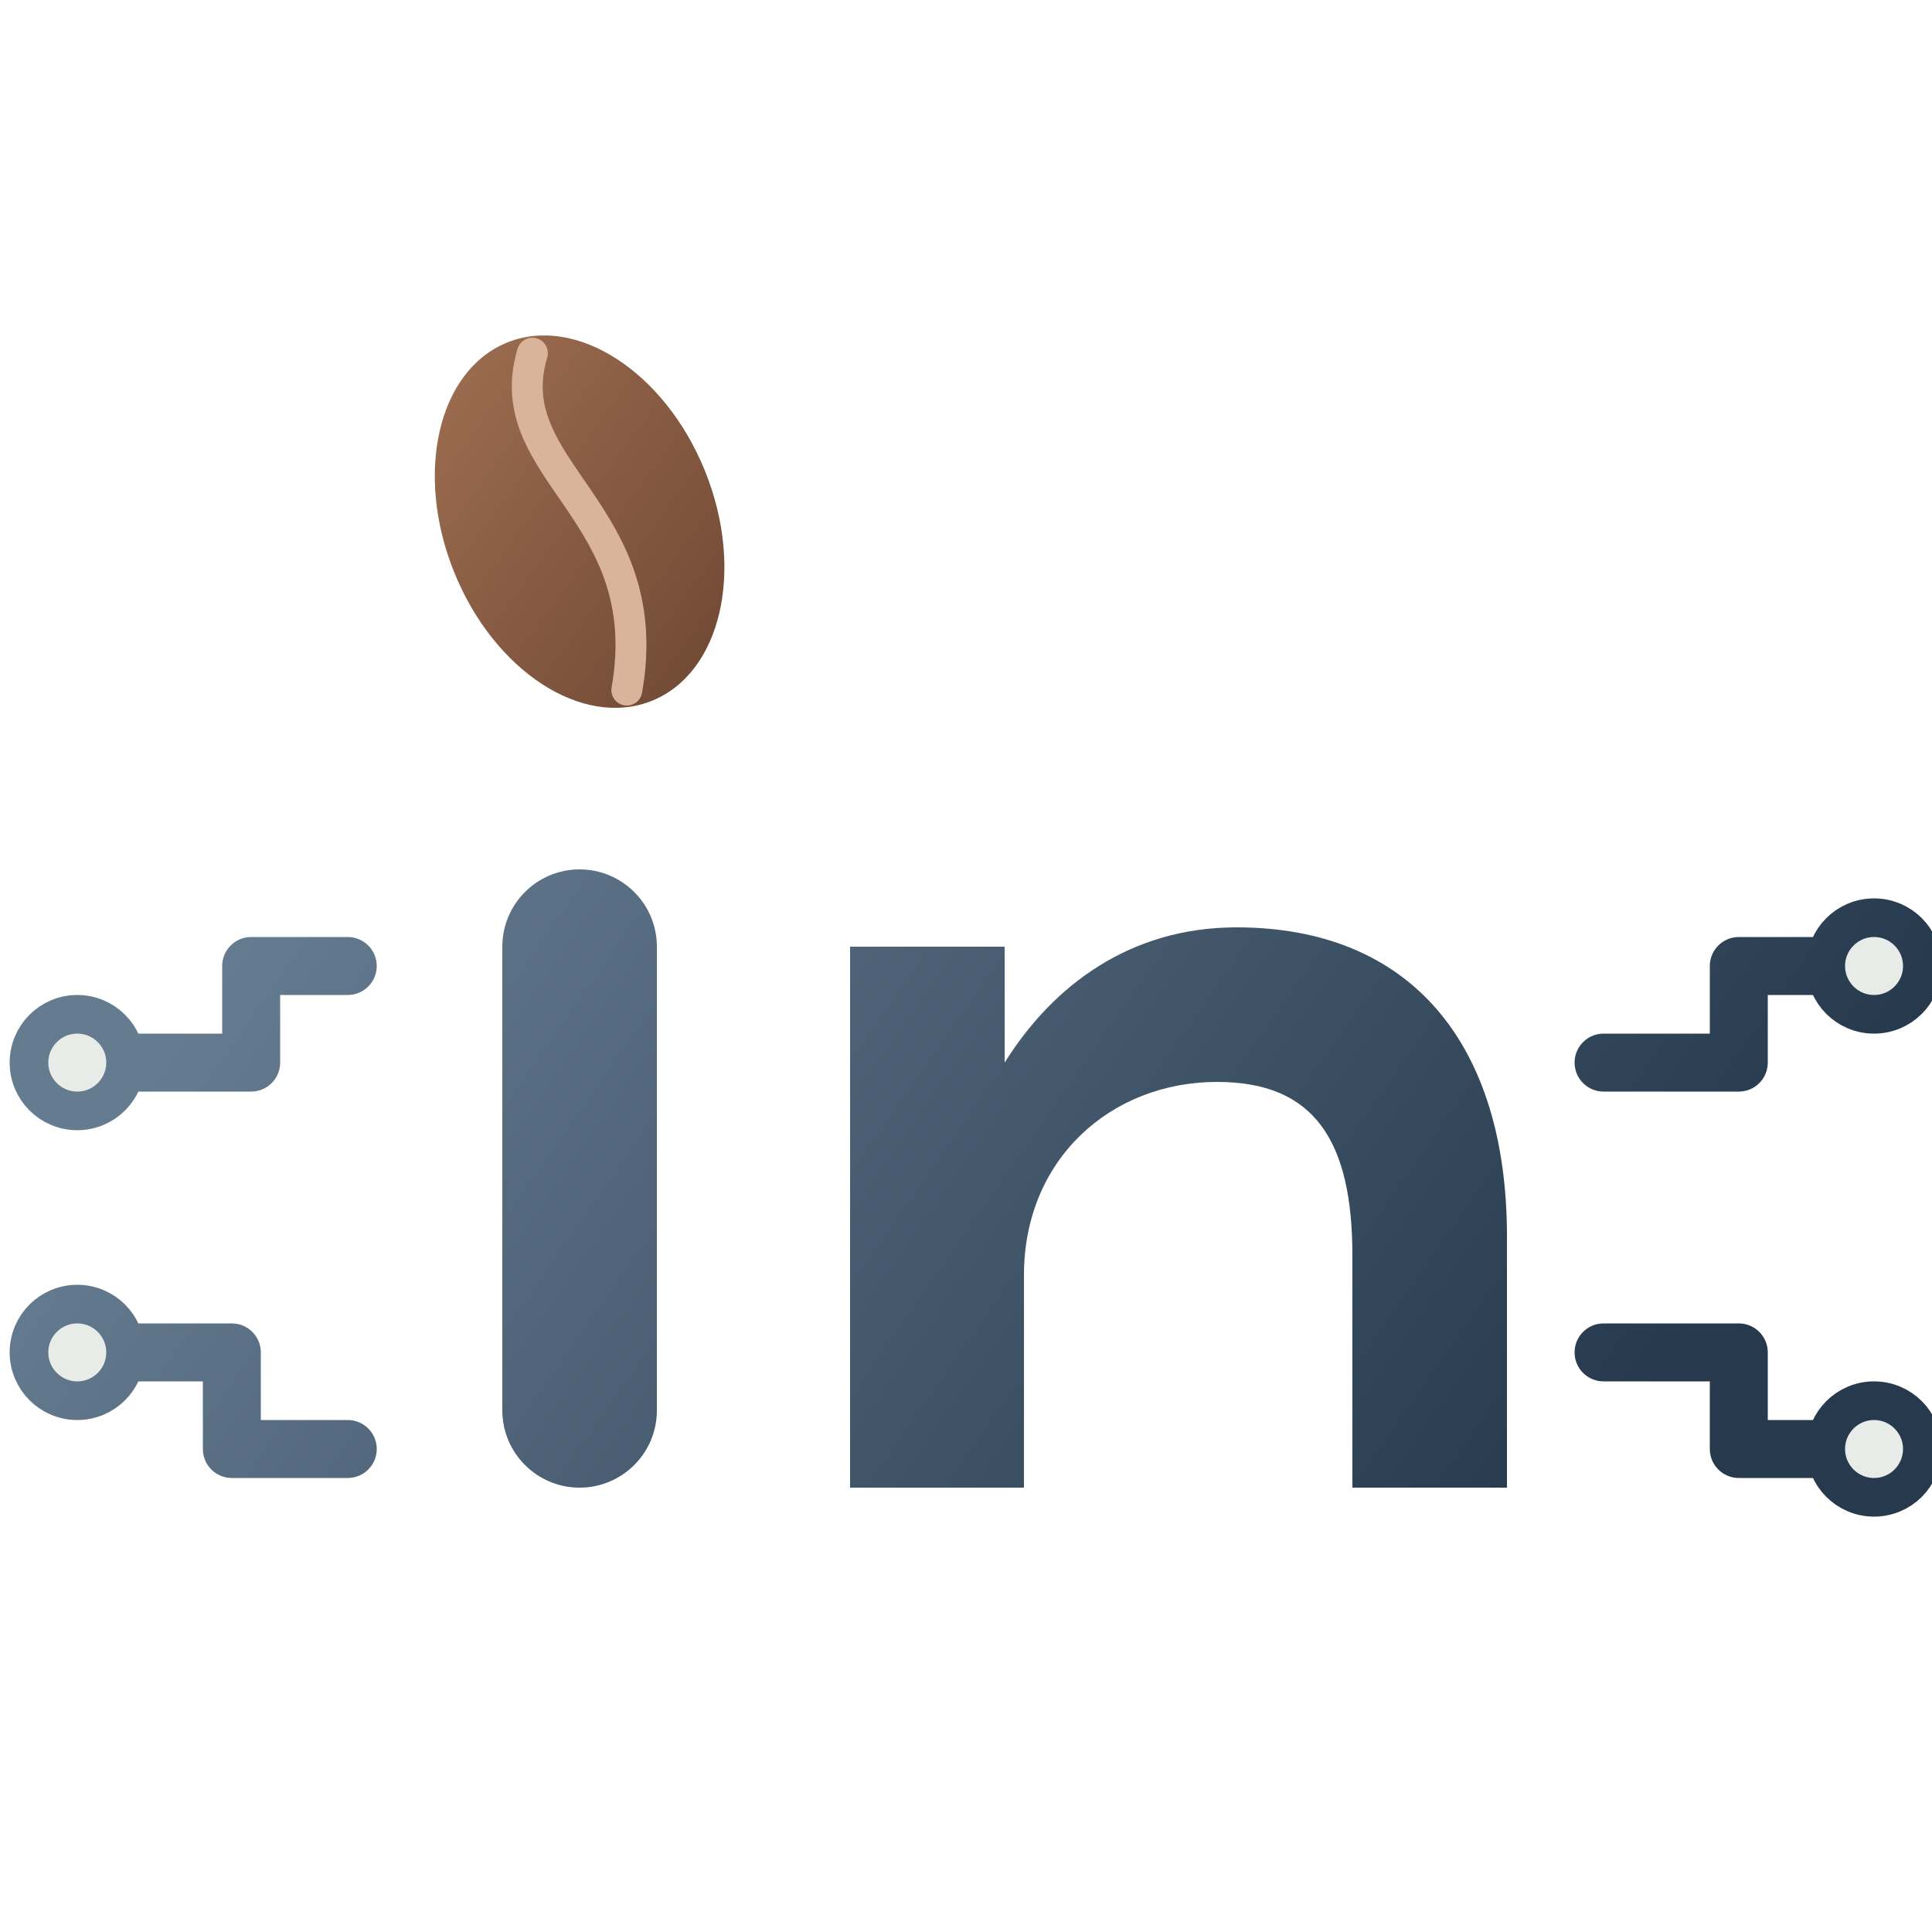
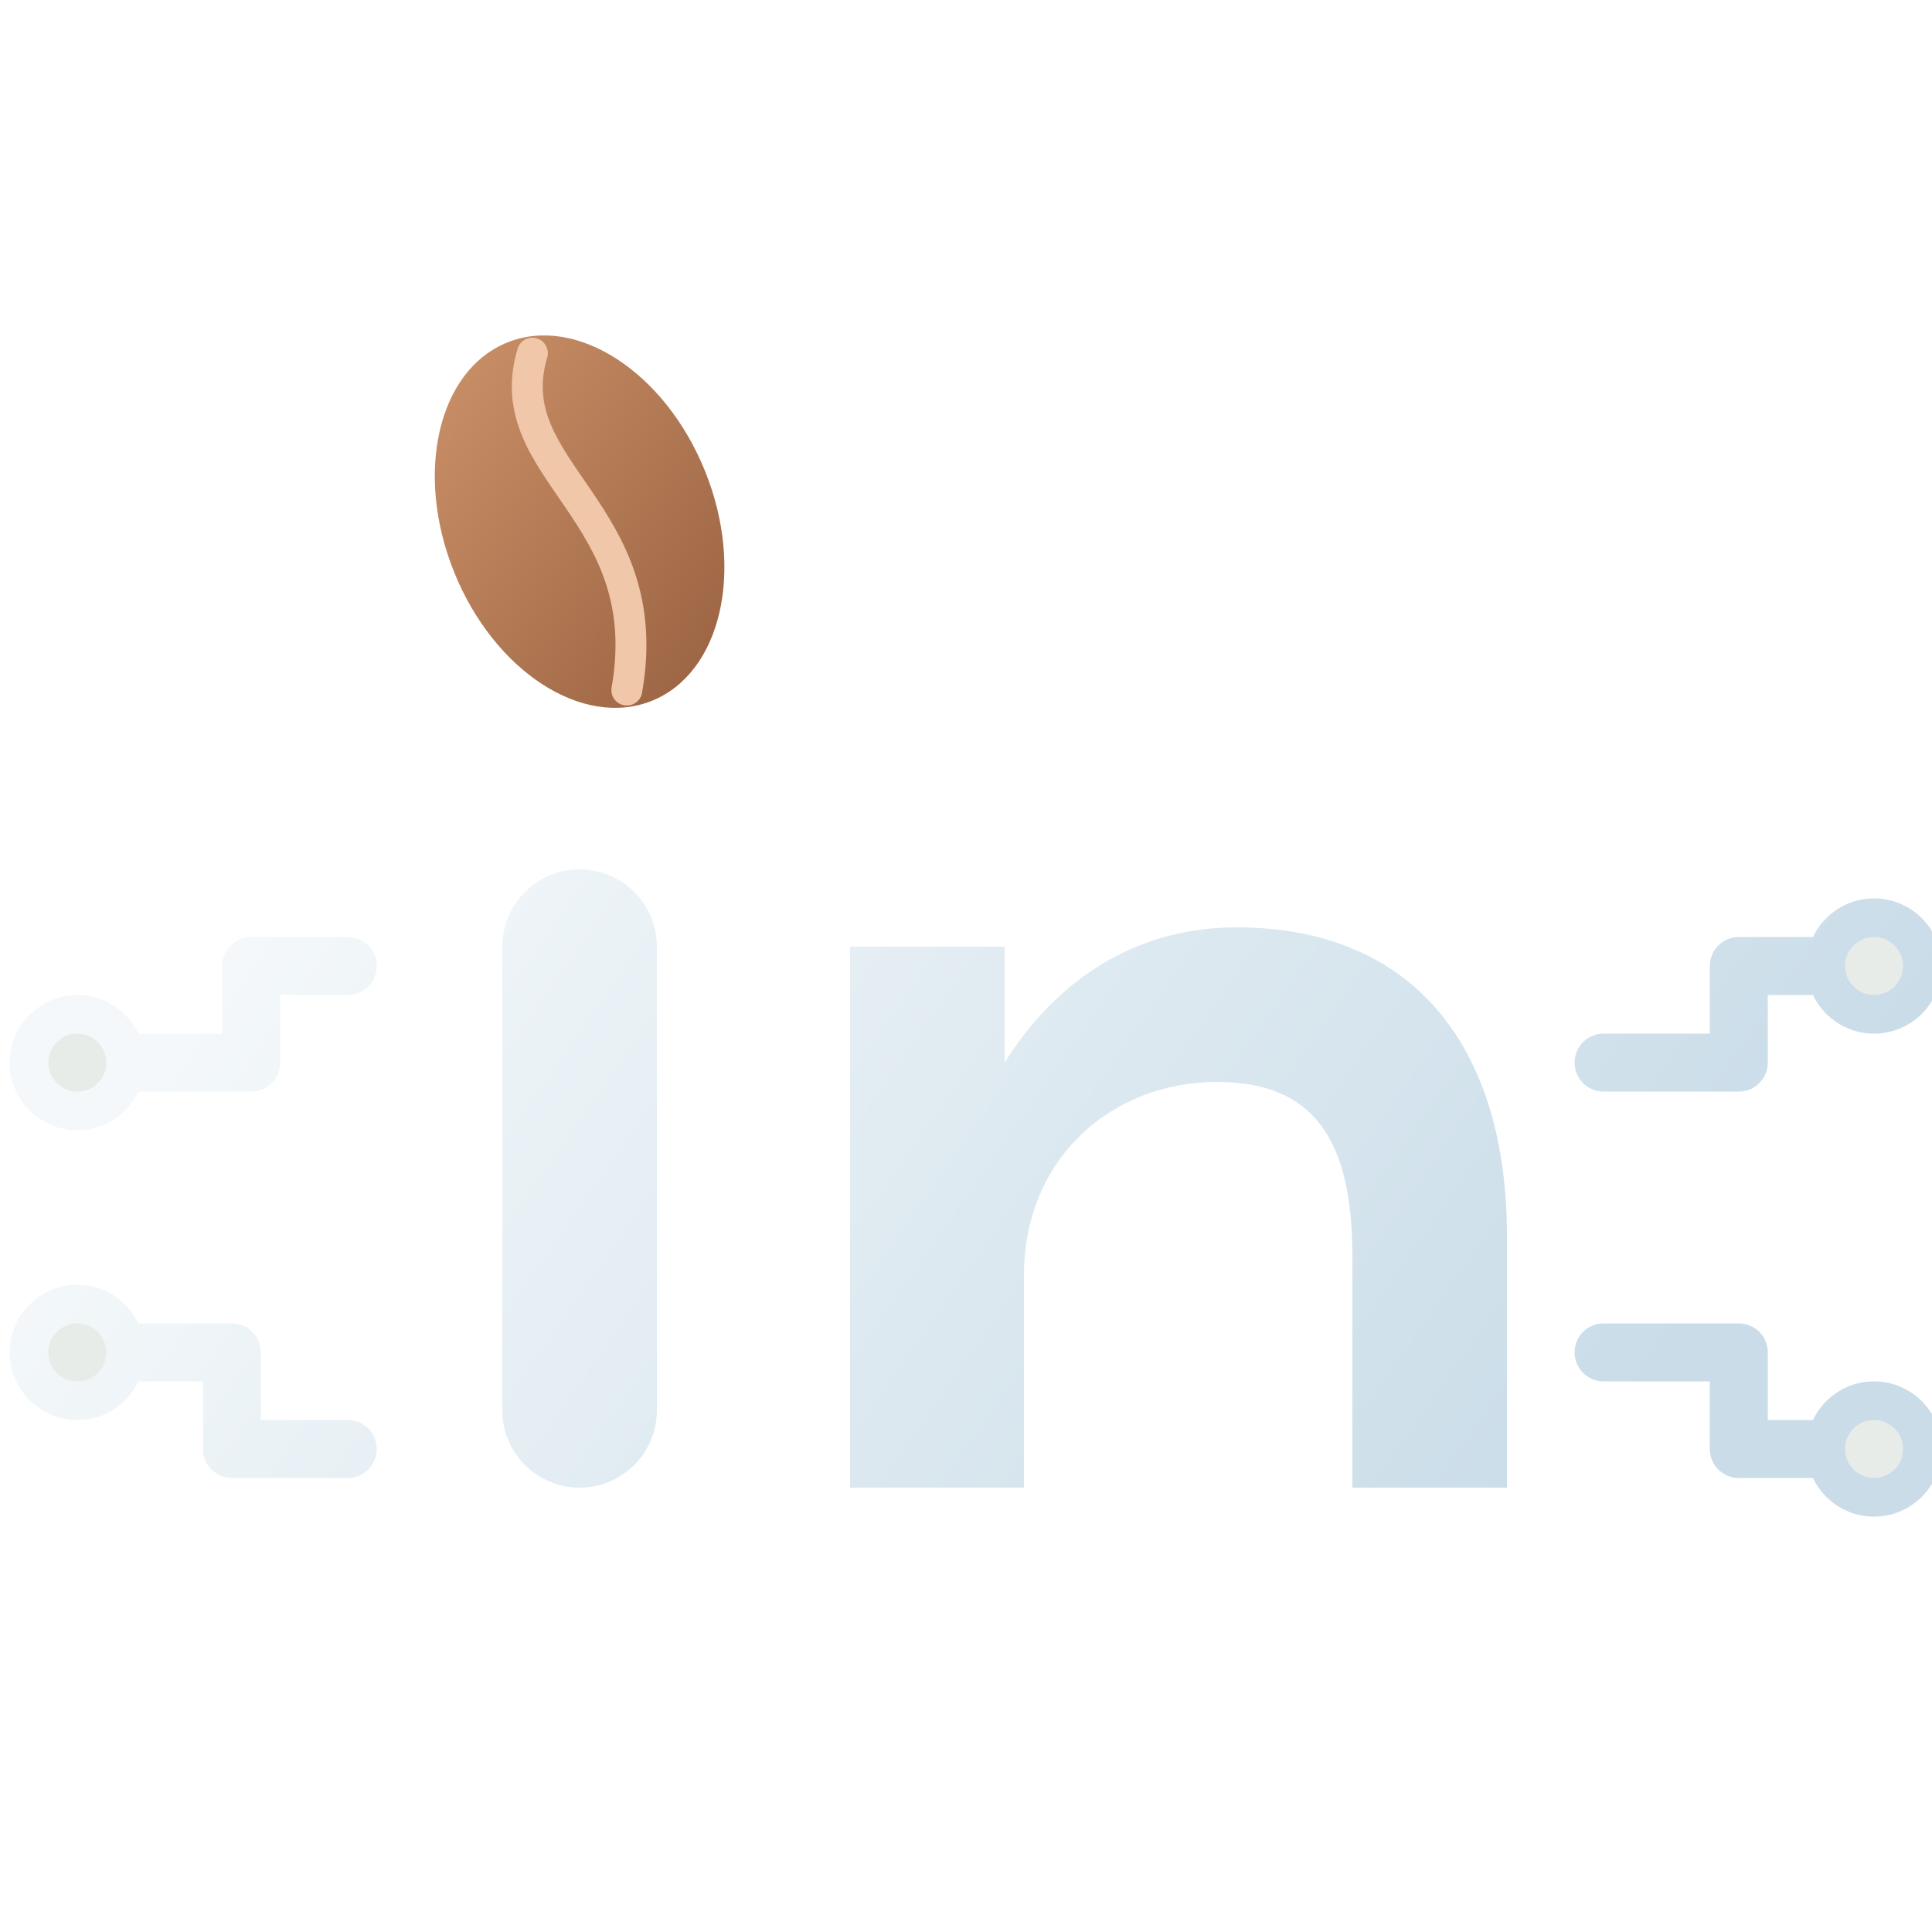
<svg xmlns="http://www.w3.org/2000/svg" viewBox="0 0 100 100" fill="none">
  <defs>
    <linearGradient id="brand" x1="20" y1="38" x2="80" y2="80" gradientUnits="userSpaceOnUse">
-       <stop stop-color="#657B8F" />
-       <stop offset="1" stop-color="#26394D" />
+       <stop stop-color="#F4F8FA" />
+       <stop offset="1" stop-color="#C9DCE8" />
    </linearGradient>
    <linearGradient id="bean" x1="24" y1="12" x2="40" y2="38" gradientUnits="userSpaceOnUse">
-       <stop stop-color="#A87556" />
-       <stop offset="1" stop-color="#68432F" />
+       <stop stop-color="#D59A70" />
+       <stop offset="1" stop-color="#925B3B" />
    </linearGradient>
  </defs>
  <g stroke="url(#brand)" stroke-width="3" stroke-linecap="round" stroke-linejoin="round">
    <path d="M5 55H13V50H18" />
    <path d="M5 70H12V75H18" />
    <path d="M83 55H90V50H96" />
    <path d="M83 70H90V75H96" />
  </g>
  <g fill="#E7ECE8" stroke="url(#brand)" stroke-width="2">
    <circle cx="4" cy="55" r="2.5" />
    <circle cx="4" cy="70" r="2.5" />
    <circle cx="97" cy="50" r="2.5" />
    <circle cx="97" cy="75" r="2.5" />
  </g>
  <rect x="26" y="45" width="8" height="32" rx="4" fill="url(#brand)" />
  <path d="M44 77V49H52V55C54.5 51 58.5 48 64 48C73 48 78 54 78 64V77H70V65C70 59 68 56 63 56C57.5 56 53 60 53 66V77H44Z" fill="url(#brand)" />
  <g transform="rotate(-22 30 27)">
    <ellipse cx="30" cy="27" rx="7" ry="10" fill="url(#bean)" />
-     <path d="M31 18C27 23 34 28 29 36" stroke="#D9B49B" stroke-width="1.6" stroke-linecap="round" />
+     <path d="M31 18C27 23 34 28 29 36" stroke="#F0C7A8" stroke-width="1.6" stroke-linecap="round" />
  </g>
</svg>
